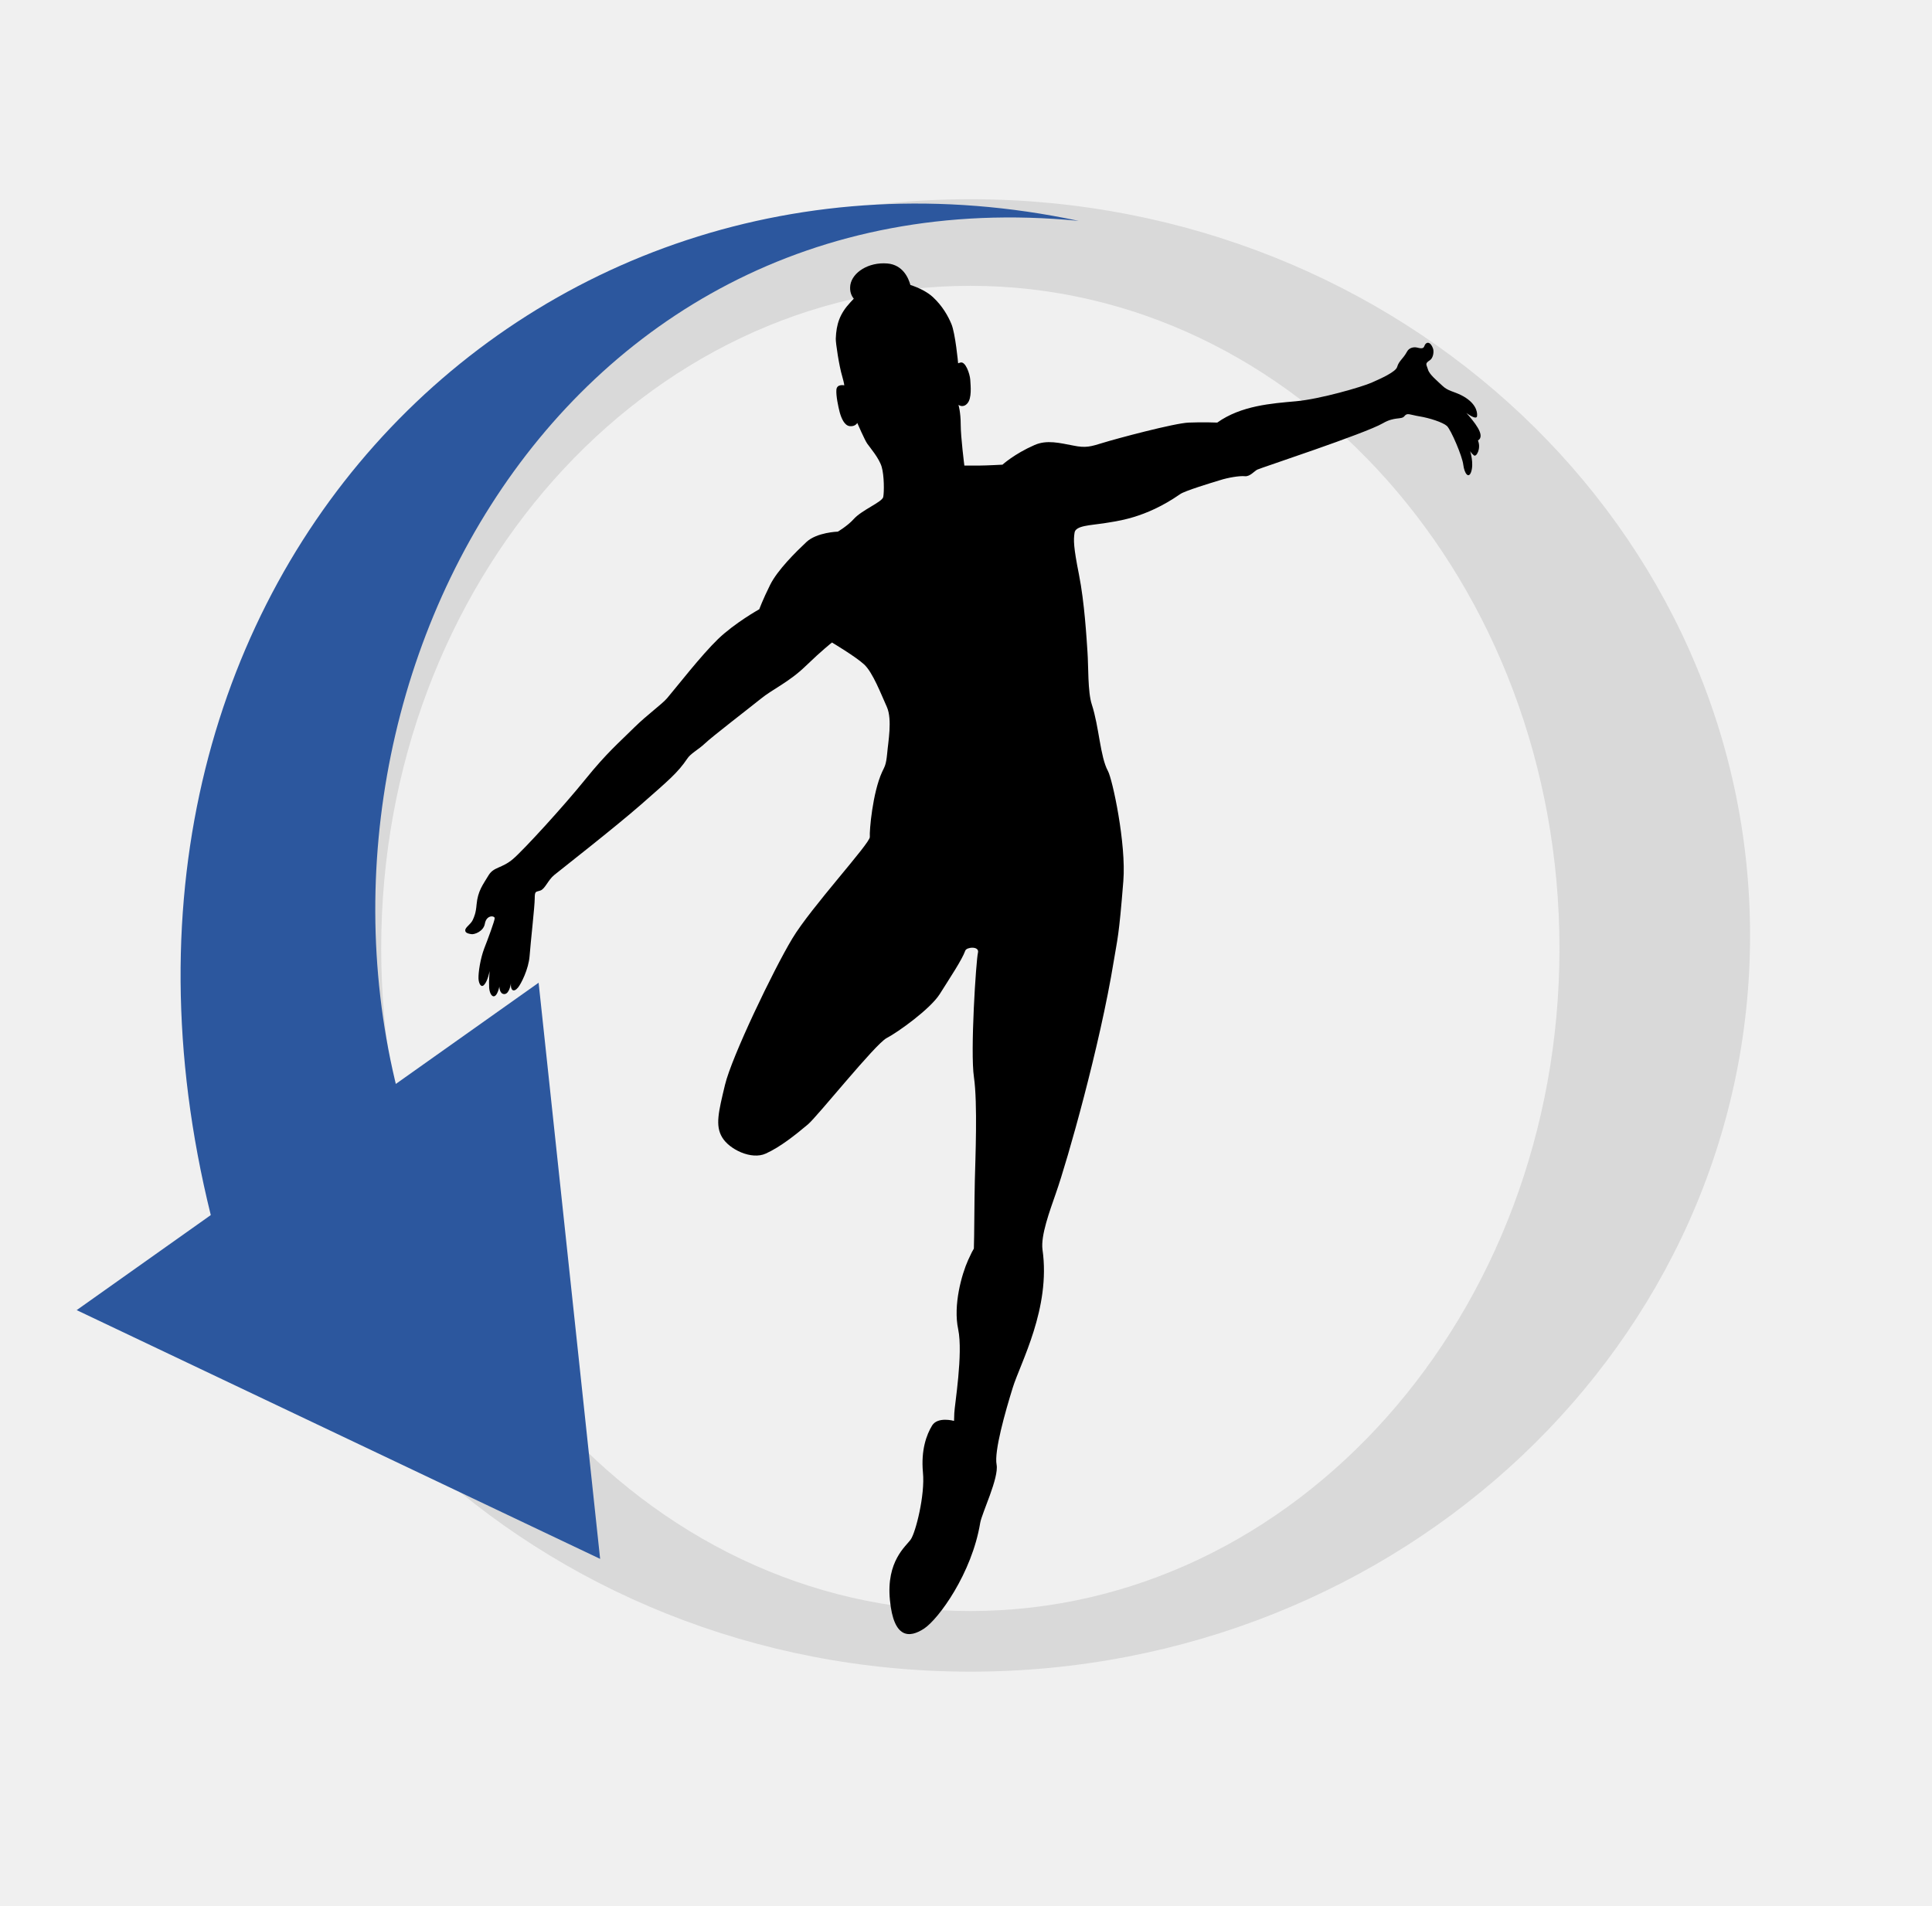
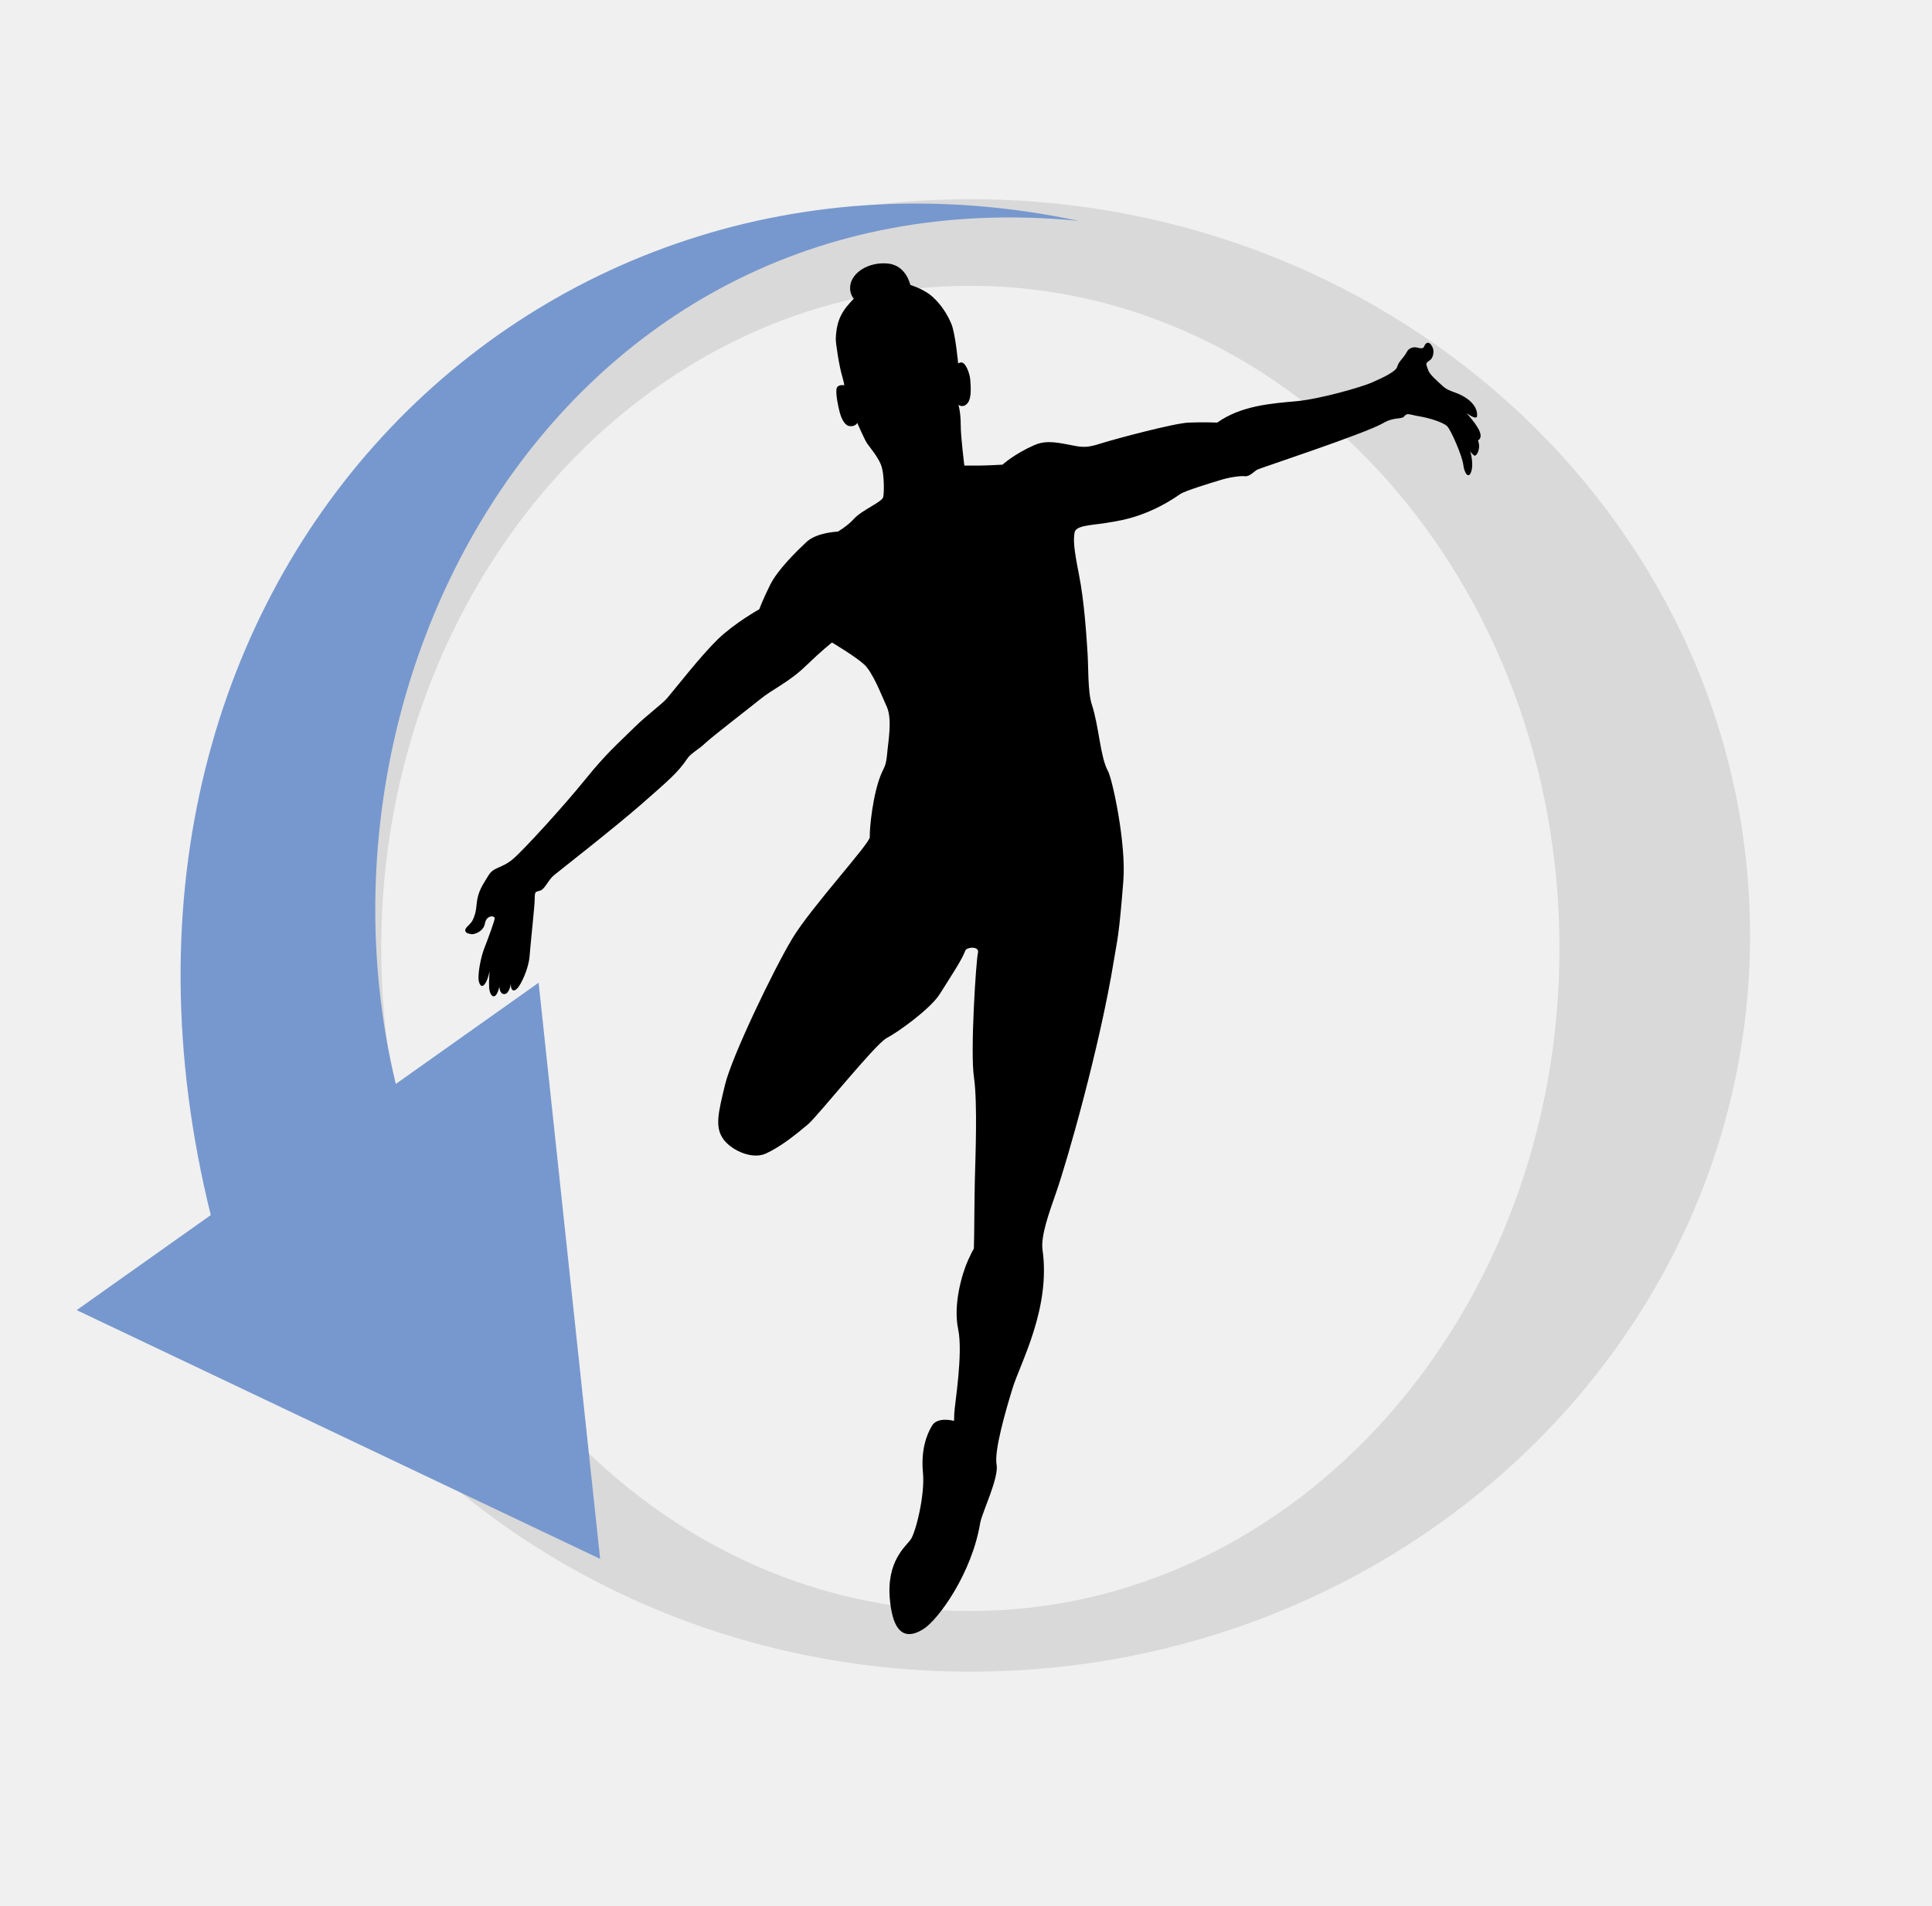
- <svg xmlns="http://www.w3.org/2000/svg" width="223" height="220">
-   <defs>
+ <svg xmlns="http://www.w3.org/2000/svg" width="223" height="220" version="1.1" id="svg6763">
+   <defs id="defs6753">
    <clipPath id="clip0_118_131">
      <rect fill="white" height="220" id="svg_1" width="223" />
    </clipPath>
  </defs>
-   <g class="layer">
+   <g class="layer" id="g6761">
    <path clip-rule="evenodd" d="m112,193c49.71,0 90,-38.06 90,-85c0,-46.94 -40.29,-85 -90,-85c-49.71,0 -90,38.06 -90,85c0,46.94 40.29,85 90,85zm0,-7c37.56,0 68,-34.25 68,-76.5c0,-42.25 -30.44,-76.5 -68,-76.5c-37.56,0 -68,34.25 -68,76.5c0,42.25 30.44,76.5 68,76.5z" fill="#D9D9D9" fill-rule="evenodd" id="svg_3" />
-     <path d="m69.27,179.98l-60.42,-28.72l53.32,-37.8l7.1,66.52z" fill="#2c579e" id="svg_4" transform="matrix(1 0 0 1 0 0)" />
-     <path d="m124.5,25.5c-61.5,-6 -93.92,57.72 -76.5,107.5l-22.75,10.79c-20.87,-75.17 35.75,-131.79 99.25,-118.29z" fill="#2c579e" id="svg_5" />
+     <path d="m69.27,179.98l-60.42,-28.72l53.32,-37.8l7.1,66.52z" fill="#2c579e" id="svg_4" transform="matrix(1 0 0 1 0 0)" style="fill:#7798ce;fill-opacity:1" />
+     <path d="m124.5,25.5c-61.5,-6 -93.92,57.72 -76.5,107.5l-22.75,10.79c-20.87,-75.17 35.75,-131.79 99.25,-118.29z" fill="#2c579e" id="svg_5" style="fill:#7798ce;fill-opacity:1" />
    <path d="m170.6,50.85c0.93,-0.56 -0.53,-2.24 -1.34,-3.17c0,0 1.18,0.9 1.23,0.35c0.06,-0.53 -0.19,-1.58 -1.84,-2.41c-0.91,-0.45 -1.52,-0.47 -2.16,-1.08c-0.64,-0.61 -1.51,-1.3 -1.67,-1.89c-0.16,-0.56 -0.4,-0.66 0.21,-1.05c0.4,-0.25 0.51,-1 0.37,-1.38c-0.29,-0.8 -0.8,-0.83 -1.01,-0.23c-0.11,0.32 -0.48,0.22 -0.86,0.13c-0.37,-0.07 -0.88,0.02 -1.12,0.47c-0.48,0.88 -0.93,1.05 -1.14,1.76c-0.14,0.58 -1.87,1.35 -2.98,1.84c-1.1,0.48 -5.91,1.89 -8.73,2.14c-2.8,0.25 -6.31,0.5 -9.06,2.46c0,0 -1.65,-0.07 -3.28,0c-1.63,0.05 -8.49,1.89 -9.89,2.33c-1.41,0.43 -1.97,0.63 -3.46,0.32c-1.51,-0.28 -3.04,-0.7 -4.48,-0.05c-2.31,1.01 -3.68,2.26 -3.68,2.26c0,0 -1.91,0.1 -2.59,0.1l-1.81,0c0,0 -0.42,-3.29 -0.42,-4.72c0,-1.45 -0.26,-2.29 -0.26,-2.29c0,0 0.53,0.42 1.04,-0.18c0.51,-0.6 0.37,-1.96 0.32,-2.74c-0.05,-0.65 -0.54,-2.14 -1.14,-1.96c-0.14,0.05 -0.21,0.07 -0.26,0.08c0,-0.05 -0.32,-3.44 -0.77,-4.52c-0.4,-0.96 -1.04,-2.09 -2.13,-3.11c-0.62,-0.58 -1.59,-1.08 -2.61,-1.41c-0.21,-0.78 -0.86,-2.33 -2.66,-2.48c-2.18,-0.18 -4.03,1.03 -4.27,2.48c-0.11,0.76 0.14,1.28 0.4,1.58c-0.13,0.15 -0.27,0.28 -0.4,0.43c-1.22,1.31 -1.62,2.51 -1.68,4.19c-0.02,0.47 0.38,3.14 0.74,4.34c0.24,0.85 0.24,1.05 0.24,1.05c0,0 -0.86,-0.2 -0.91,0.52c-0.05,0.71 0.21,1.91 0.38,2.58c0.18,0.65 0.53,1.55 1.17,1.61c0.64,0.07 0.86,-0.37 0.86,-0.37c0,0 0.86,1.98 1.15,2.39c0.29,0.42 1.38,1.68 1.67,2.69c0.29,1.01 0.29,2.86 0.18,3.46c-0.11,0.6 -2.48,1.5 -3.43,2.58c-0.67,0.75 -1.81,1.43 -1.81,1.43c0,0 -2.42,0.07 -3.63,1.2c-1.2,1.13 -3.33,3.22 -4.19,4.95c-0.86,1.73 -1.25,2.81 -1.25,2.81c0,0 -2.8,1.56 -4.76,3.44c-1.97,1.91 -4.71,5.45 -5.88,6.83c-0.61,0.71 -2.26,1.88 -3.75,3.34c-1.84,1.83 -3.17,2.92 -5.68,6.02c-2.51,3.11 -7.08,8.11 -8.36,9.21c-1.3,1.1 -2.21,0.88 -2.82,1.88c-0.66,1.11 -1.23,1.78 -1.38,3.36c-0.08,0.98 -0.26,1.4 -0.45,1.81c-0.26,0.52 -0.83,0.81 -0.86,1.15c-0.03,0.37 0.45,0.42 0.69,0.47c0.37,0.07 1.41,-0.32 1.57,-1.18c0.18,-1.08 1.14,-0.96 1.14,-0.66c0,0.3 -0.82,2.51 -1.2,3.47c-0.46,1.21 -0.69,2.77 -0.67,3.49c0.02,0.56 0.3,1.15 0.67,0.71c0.4,-0.43 0.62,-1.58 0.62,-1.58c0,0 -0.11,1.08 -0.06,1.93c0.08,1.06 0.78,1.63 1.18,-0.12c0,0 0,0.88 0.59,0.86c0.58,-0.03 0.74,-1.23 0.74,-1.23c-0.06,0.81 0.32,1.08 0.82,0.48c0.34,-0.4 1.23,-2.13 1.34,-3.66c0.11,-1.53 0.59,-5.72 0.59,-6.63c0,-0.91 0.14,-0.73 0.64,-0.91c0.56,-0.18 0.88,-1.21 1.63,-1.81c0.75,-0.61 7.03,-5.52 10.01,-8.13c3.2,-2.81 4.23,-3.67 5.32,-5.28c0.38,-0.6 1.26,-1.03 2.02,-1.74c0.77,-0.75 5.12,-4.09 6.47,-5.18c1.34,-1.1 3.28,-1.93 5.19,-3.79c1.91,-1.84 3.03,-2.71 3.03,-2.71c0,0 2.71,1.61 3.71,2.53c1.01,0.93 1.97,3.47 2.63,4.92c0.64,1.46 0.14,4.04 0.03,5.38c-0.13,1.35 -0.29,1.48 -0.59,2.13c-1.09,2.39 -1.47,6.76 -1.41,7.49c0.06,0.71 -6.79,8.13 -8.95,11.73c-2.18,3.62 -7.01,13.69 -7.77,16.9c-0.74,3.09 -1.15,4.7 -0.32,6.06c0.82,1.38 3.38,2.63 5.04,1.86c1.67,-0.76 3.36,-2.11 4.85,-3.36c1.09,-0.91 7.78,-9.29 9.09,-9.97c1.31,-0.68 5.04,-3.36 6.13,-5.08c1.23,-1.96 2.56,-3.94 2.95,-5.02c0.16,-0.42 1.65,-0.55 1.46,0.25c-0.21,0.8 -0.91,11.42 -0.46,14.39c0.43,2.97 0.16,9.42 0.1,11.91c-0.06,2.51 -0.06,6.5 -0.11,7.76c-0.02,0.3 0.1,-0.27 -0.66,1.41c-0.75,1.66 -1.75,5.22 -1.15,8.01c0.58,2.81 -0.42,8.77 -0.45,9.67l-0.03,0.9c0,0 -1.87,-0.53 -2.53,0.53c-0.64,1.05 -1.3,2.81 -1.06,5.42c0.26,2.61 -0.85,6.96 -1.41,7.74c-0.54,0.78 -2.85,2.49 -2.4,7c0.43,4.49 2.26,4.39 3.94,3.29c1.68,-1.11 5.52,-6.38 6.48,-12.21c0.19,-1.13 2.18,-5.2 1.89,-6.73c-0.29,-1.55 0.99,-6.06 1.87,-8.89c0.88,-2.84 4.4,-9.16 3.43,-15.92c-0.22,-1.63 0.82,-4.42 1.55,-6.53c1.31,-3.72 5.09,-17.03 6.68,-26.82c0.42,-2.59 0.58,-2.66 1.1,-9.21c0.35,-4.29 -1.26,-11.78 -1.78,-12.71c-0.9,-1.65 -1.01,-5.08 -1.86,-7.68c-0.48,-1.45 -0.38,-4.47 -0.5,-6.08c-0.11,-1.61 -0.34,-5.68 -0.98,-8.91c-0.64,-3.22 -0.64,-4 -0.51,-4.84c0.11,-0.83 1.87,-0.85 3.35,-1.08c1.46,-0.25 4.76,-0.53 8.84,-3.37c0.53,-0.38 3.57,-1.3 4.56,-1.6c0.99,-0.32 2.31,-0.53 2.9,-0.47c0.58,0.07 1.09,-0.58 1.44,-0.76c0.34,-0.18 12.47,-4.17 14.49,-5.35c1.39,-0.81 2.16,-0.38 2.5,-0.83c0.32,-0.42 0.62,-0.15 1.73,0.03c1.12,0.18 2.69,0.68 3.17,1.11c0.46,0.43 1.78,3.49 1.89,4.49c0.13,1.01 0.61,1.63 0.9,0.83c0.35,-1 -0.11,-2.41 -0.11,-2.41c0,0 0.14,0.25 0.43,0.48c0.3,0.25 0.85,-0.81 0.48,-1.69" id="svg_2" />
  </g>
</svg>
